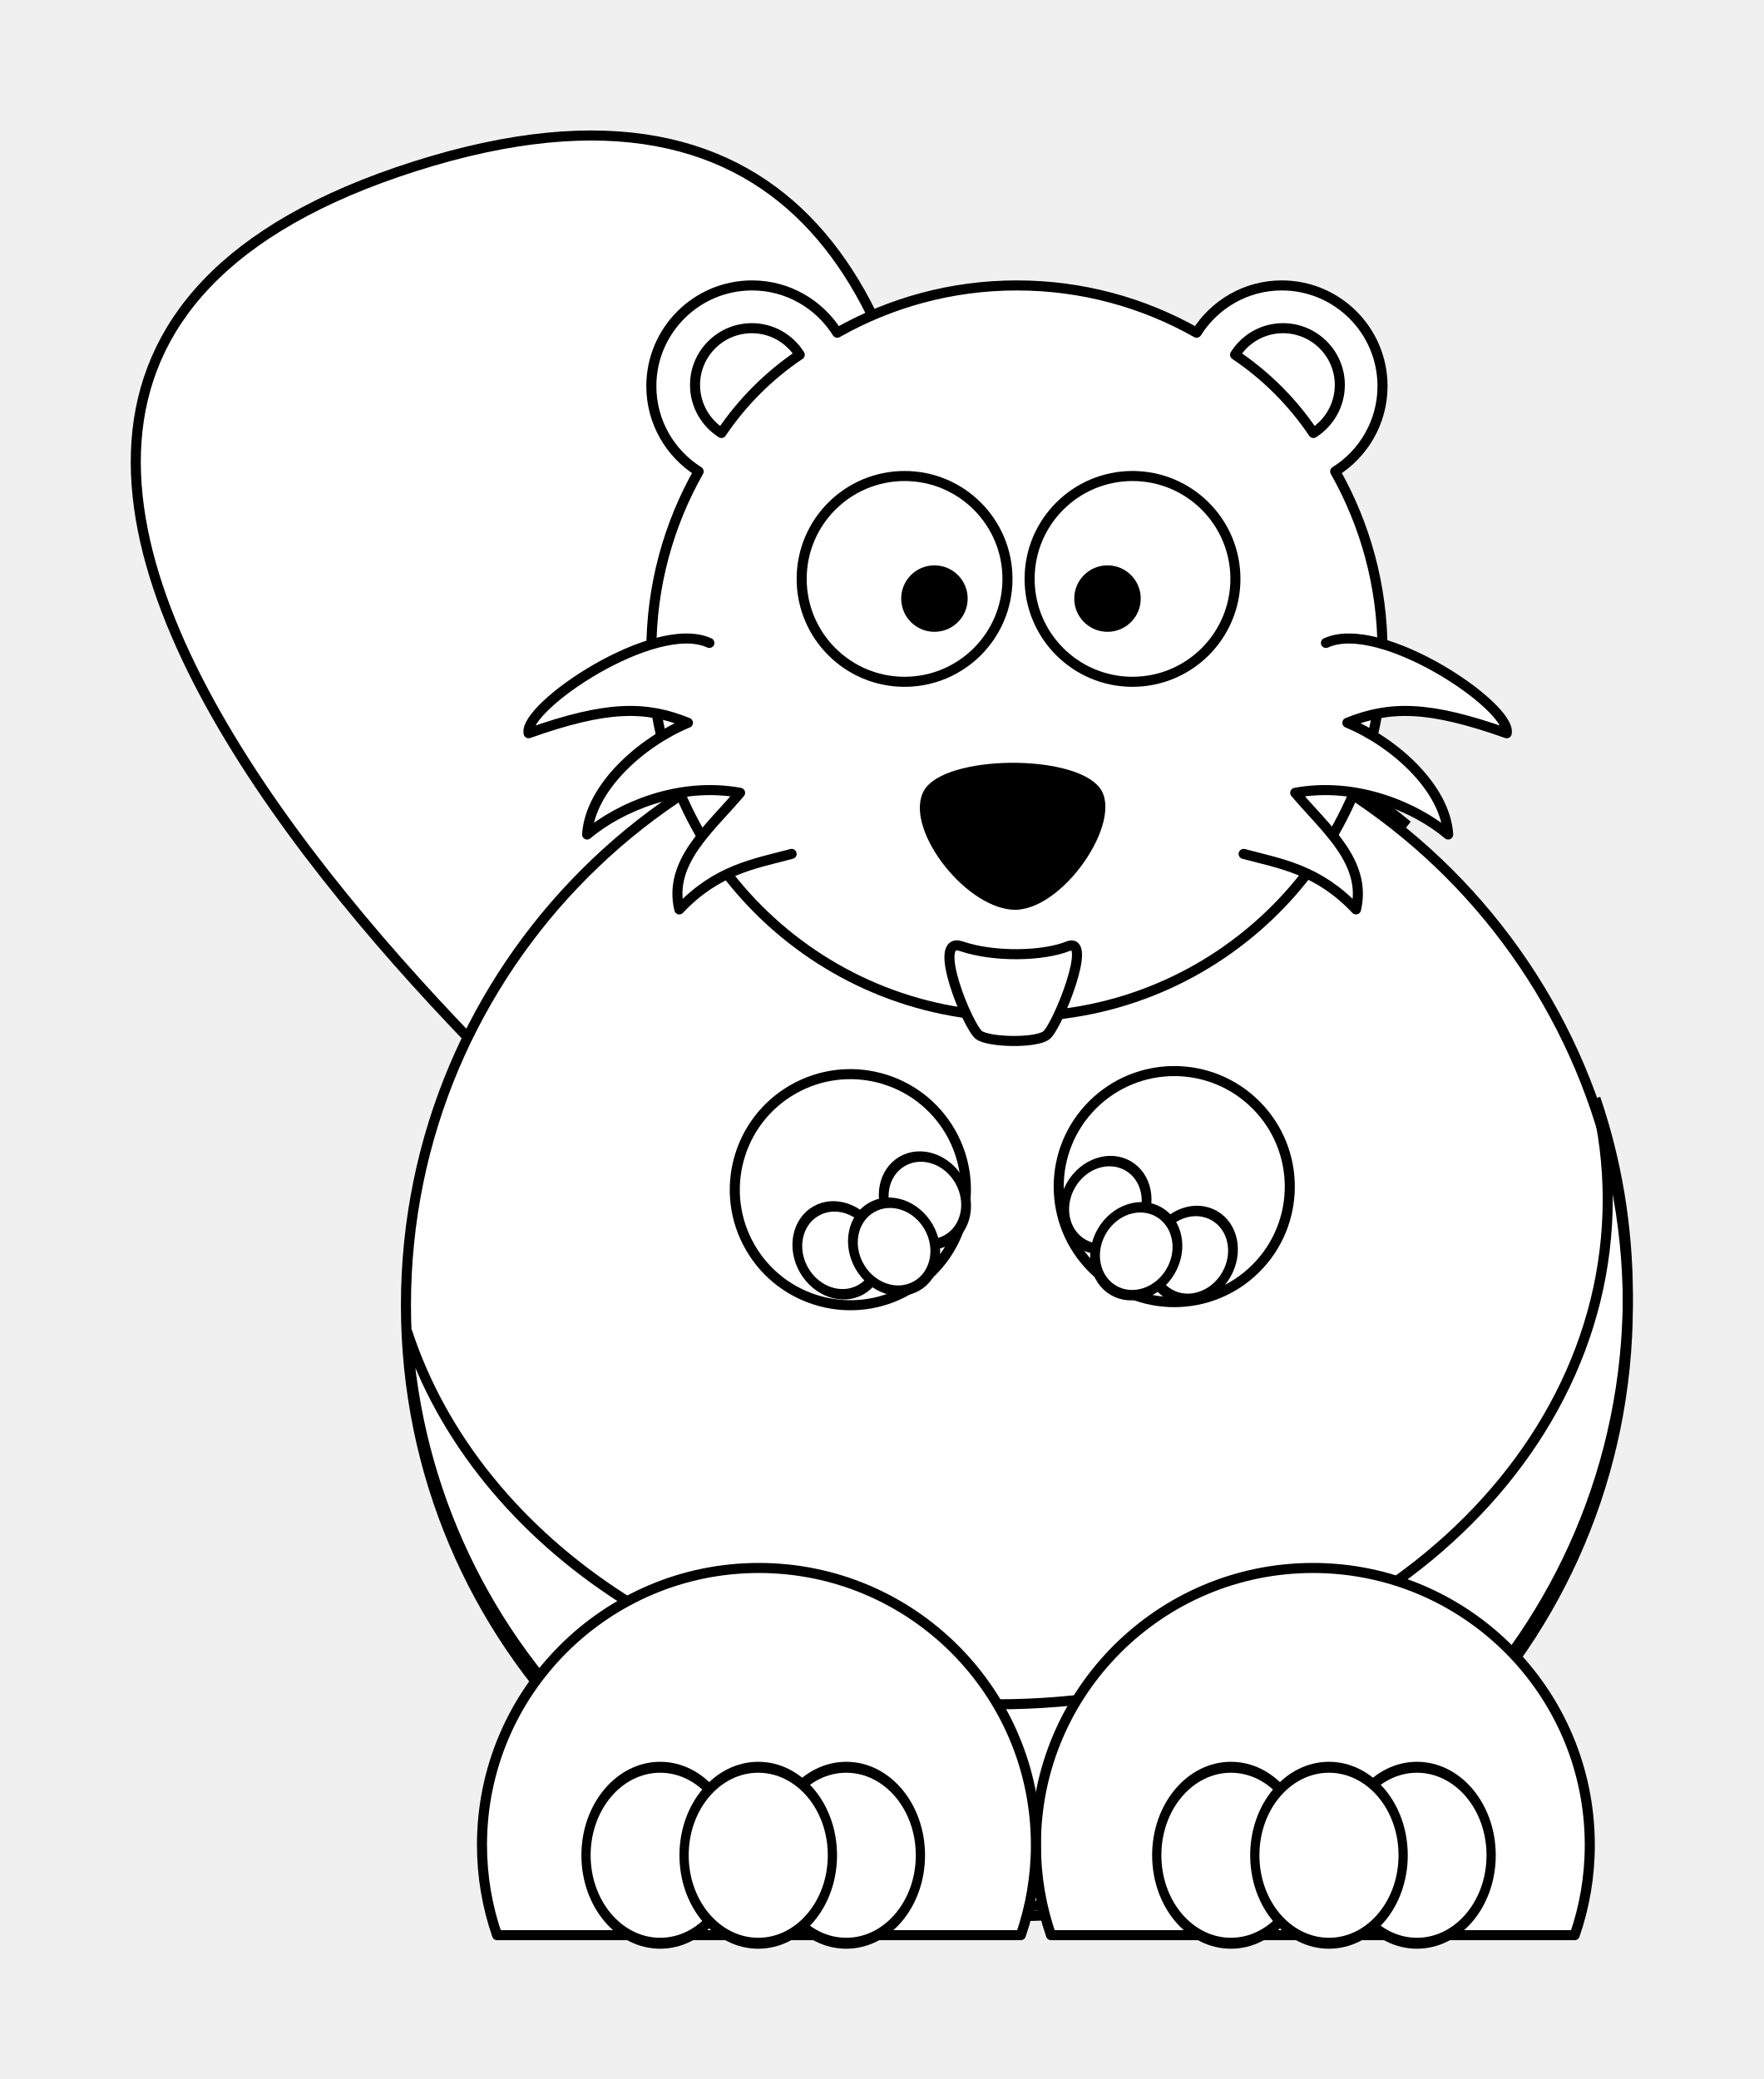
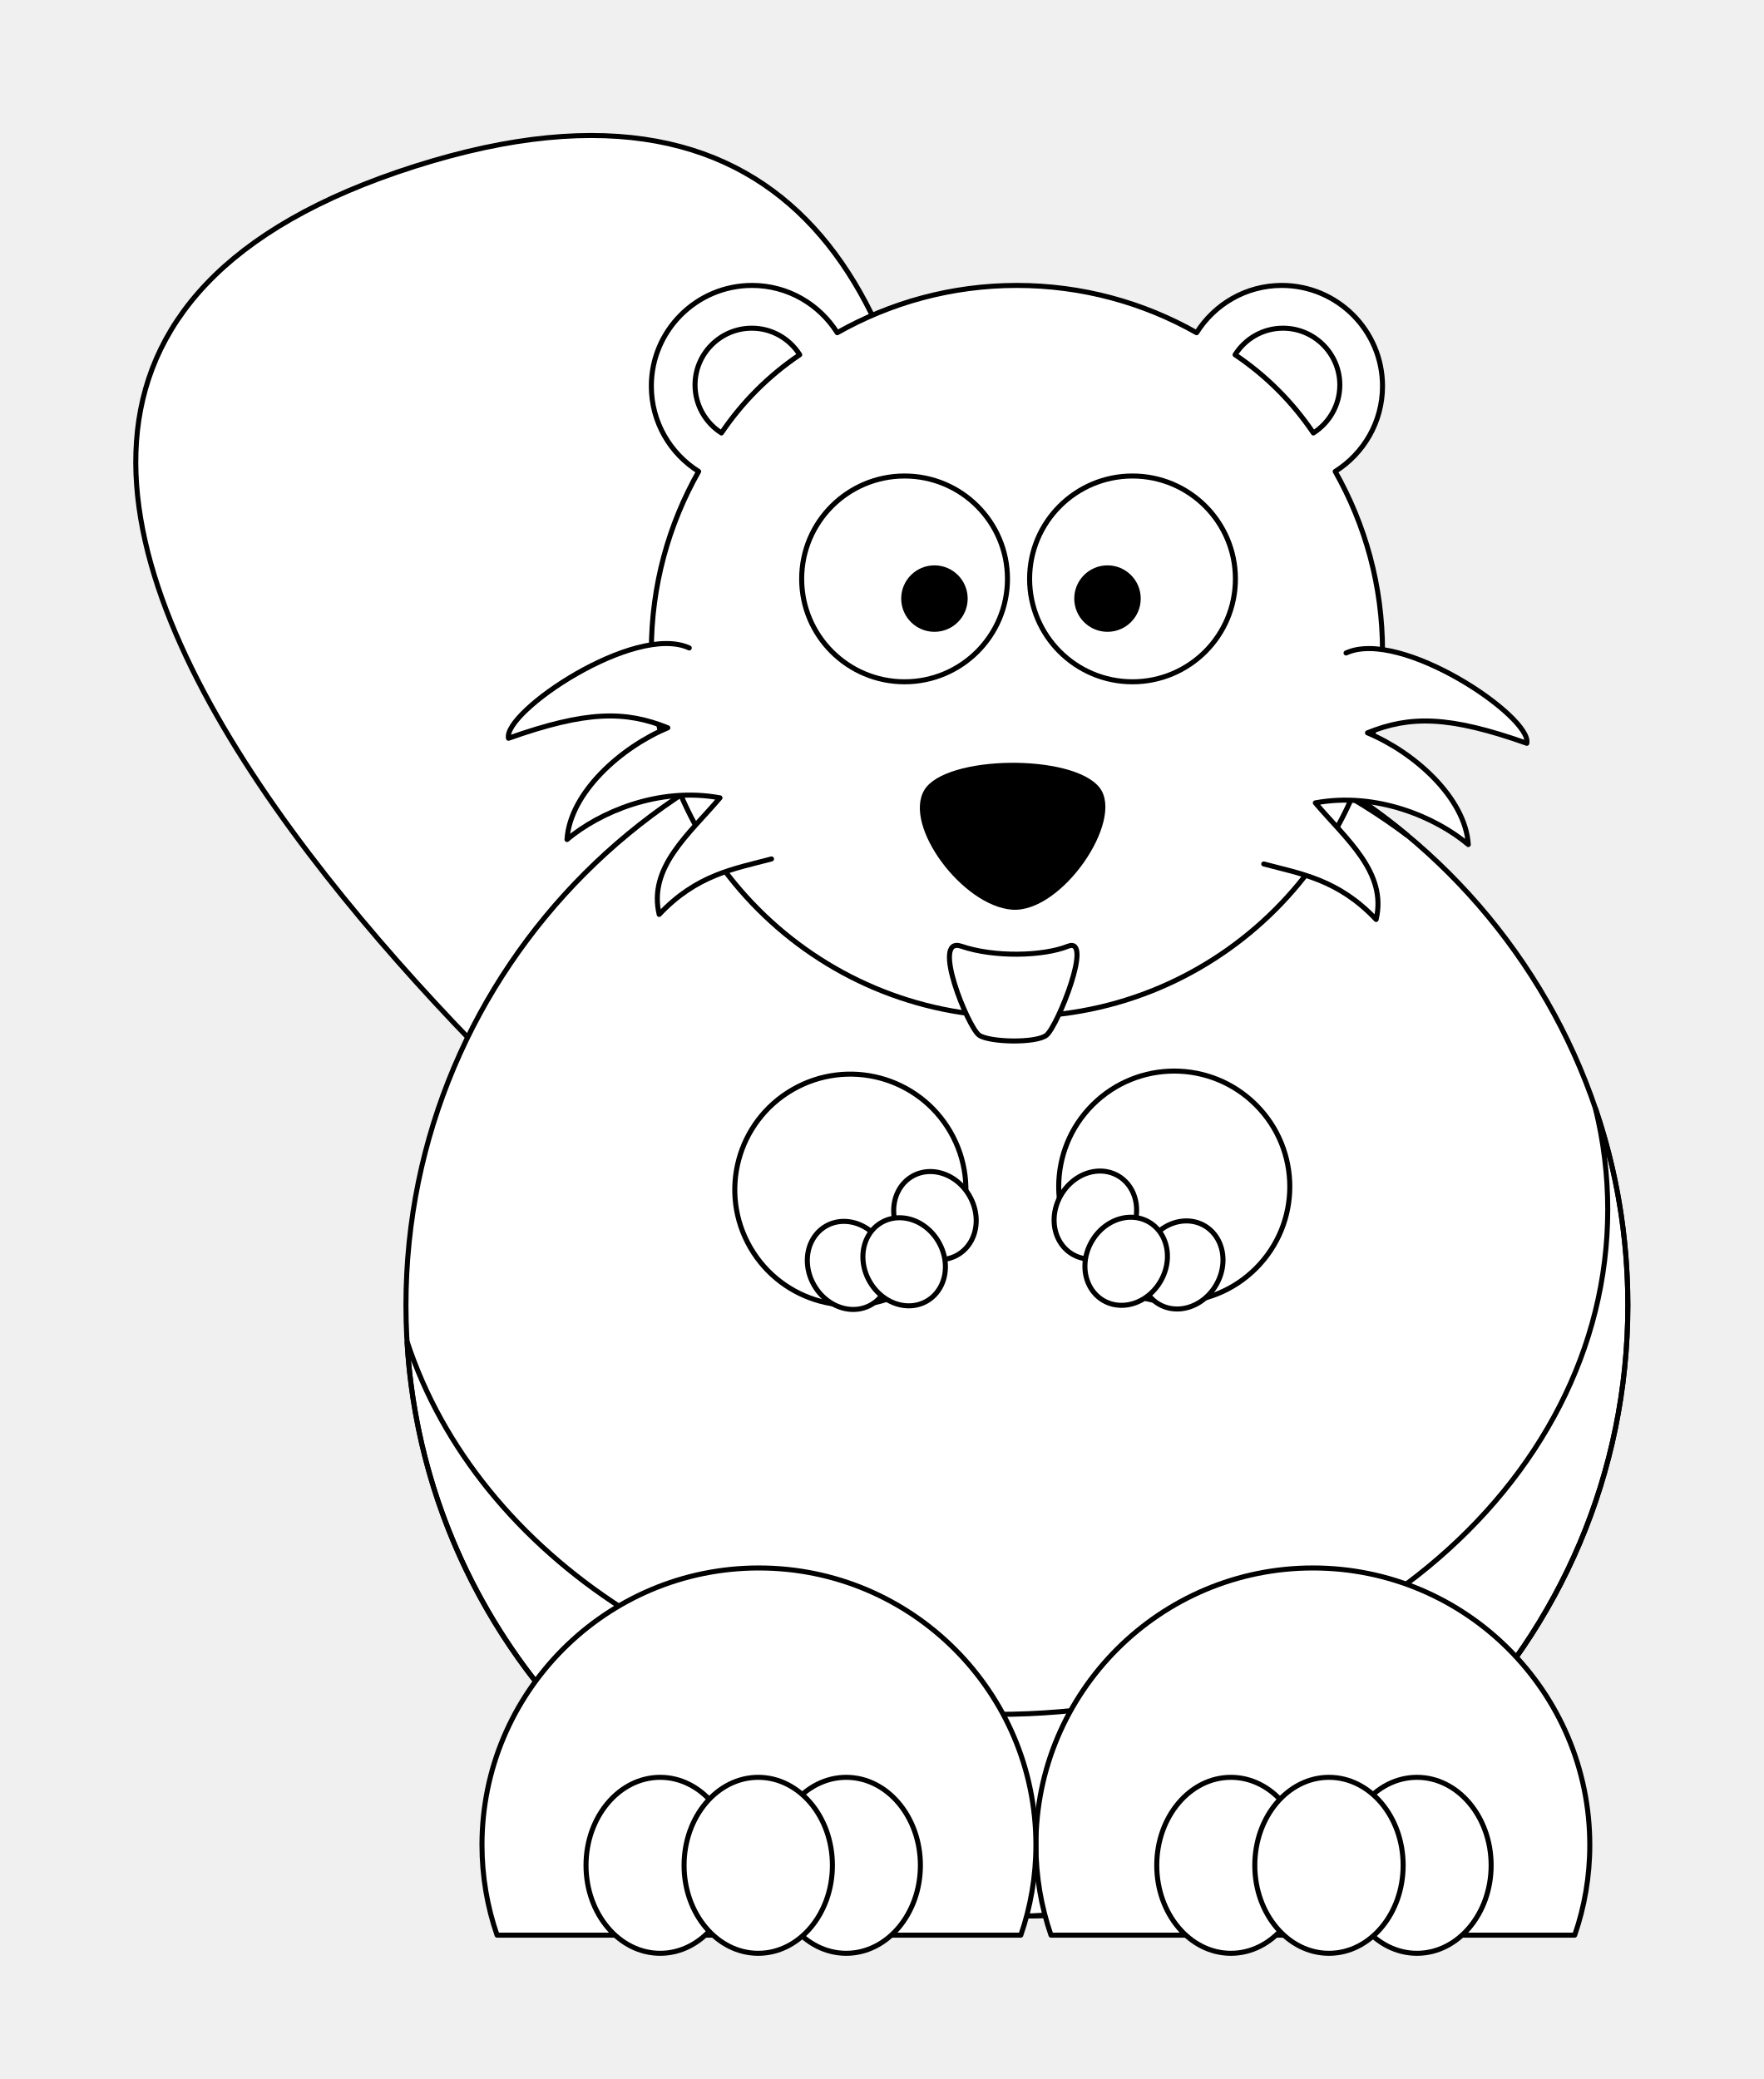
<svg xmlns="http://www.w3.org/2000/svg" id="svg2" viewBox="0 0 701.462 826.988" version="1.0" width="701.462" height="826.988">
  <defs id="defs42" />
  <g id="layer1" transform="matrix(2,0,0,2,-326.4563,-604.732)">
-     <path id="path3223" style="fill:#ffffff;fill-rule:evenodd;stroke:#000000;stroke-width:2;stroke-linejoin:round;fill-opacity:1;stroke-miterlimit:4;stroke-dasharray:none" d="m 305.14,553.93 c 0,0 -212.64,-169.77 -59.4,-218.49 153.44,-48.79 93.34,210.01 93.34,210.01 z" />
-     <path id="path2385" style="fill:#ffffff;stroke:#000000;stroke-width:2;stroke-linecap:round;stroke-linejoin:round;fill-opacity:1;stroke-miterlimit:4;stroke-dasharray:none" d="m 513.69,561.96 a 121.5,121.5 0 1 1 -243,0 121.5,121.5 0 1 1 243,0 z" transform="translate(-26.731)" />
-     <path id="path3242" style="fill:#ffffff;fill-opacity:1;stroke-width:4.274;stroke-miterlimit:4;stroke-dasharray:none" d="m 440.04,422.84 a 49.105,49.105 0 1 1 -98.21,0 49.105,49.105 0 1 1 98.21,0 z" transform="matrix(0.46795,-6.2367e-8,6.2367e-8,0.46795,153.19,346.49)" />
-     <path id="path3276" style="fill:none;fill-opacity:0.314;stroke:#000000;stroke-width:2;stroke-miterlimit:4;stroke-dasharray:none;stroke-opacity:1" d="m 365.46,438.47 c -12.93,0 -25.38,2.04 -37.07,5.78 10.52,-2.46 21.61,-3.78 33.07,-3.78 31.43,0 60.1,9.88 81.68,26.09 -21.06,-17.54 -48.15,-28.09 -77.68,-28.09 z m 115.06,82.37 c 1.59,6.49 2.44,13.19 2.44,20.07 0,55.44 -54.44,100.43 -121.5,100.43 -56.09,0 -103.31,-31.46 -117.28,-74.18 3.72,63.72 56.62,114.31 121.28,114.31 67.06,0 121.5,-54.43 121.5,-121.5 0,-13.68 -2.26,-26.85 -6.44,-39.13 z" />
-     <path id="path2479" style="fill:#ffffff;stroke:#000000;stroke-width:2;stroke-linecap:round;stroke-linejoin:round;fill-opacity:1;stroke-miterlimit:4;stroke-dasharray:none" d="m 97.562,21.875 c -11.055,0 -20.031,8.976 -20.031,20.031 0,7.155 3.758,13.426 9.407,16.969 -5.972,10.554 -9.407,22.735 -9.407,35.719 0,40.136 32.549,72.716 72.689,72.716 40.13,0 72.72,-32.58 72.72,-72.716 0,-12.984 -3.44,-25.165 -9.41,-35.719 5.64,-3.545 9.41,-9.824 9.41,-16.969 0,-11.055 -8.98,-20.031 -20.03,-20.031 -7.15,0 -13.4,3.771 -16.94,9.406 -10.56,-5.979 -22.76,-9.406 -35.75,-9.406 -12.99,0 -25.16,3.43 -35.72,9.406 -3.55,-5.635 -9.79,-9.406 -16.938,-9.406 z" transform="translate(215.23,337.26)" />
-     <path id="path3163" style="fill:#ffffff;fill-opacity:1;stroke:#000000;stroke-width:2;stroke-linecap:round;stroke-linejoin:round;stroke-miterlimit:4;stroke-dasharray:none" d="m 424.33,614.22 c -30.4,0 -55.09,24.69 -55.09,55.09 0,6.29 1.06,12.31 3,17.94 h 104.15 c 1.95,-5.63 3,-11.65 3,-17.94 0,-30.4 -24.65,-55.09 -55.06,-55.09 z" />
-     <path id="path3165" style="fill:#ffffff;fill-opacity:1;stroke:#000000;stroke-width:2;stroke-linecap:round;stroke-linejoin:round;stroke-miterlimit:4;stroke-dasharray:none" d="m 314.14,614.22 c -30.4,0 -55.06,24.69 -55.06,55.09 0,6.29 1.06,12.31 3,17.94 h 104.16 c 1.94,-5.63 3,-11.65 3,-17.94 0,-30.4 -24.69,-55.09 -55.1,-55.09 z" />
-     <path id="path3177" style="fill:#ffffff;stroke:#000000;stroke-width:0.923;stroke-linecap:round;stroke-linejoin:round;stroke-miterlimit:4;stroke-dasharray:none" d="m 371.42,413.4 a 9.445,9.445 0 1 1 -18.89,0 9.445,9.445 0 1 1 18.89,0 z" transform="matrix(2.1667,0,0,2.1667,-441.17,-478.21)" />
-     <path id="path3179" style="fill:#ffffff;stroke:#000000;stroke-width:0.923;stroke-linecap:round;stroke-linejoin:round;stroke-miterlimit:4;stroke-dasharray:none" d="m 371.42,413.4 a 9.445,9.445 0 1 1 -18.89,0 9.445,9.445 0 1 1 18.89,0 z" transform="matrix(2.1667,0,0,2.1667,-395.84,-478.21)" />
-     <path id="path3183" style="fill:#000000;stroke-width:2;stroke-miterlimit:4;stroke-dasharray:none" d="m 377.08,426.93 a 6.61,6.61 0 1 1 -13.22,0 6.61,6.61 0 1 1 13.22,0 z" transform="translate(13.006,-5.5105)" />
-     <path id="path3192" style="fill:#000000;fill-rule:evenodd;stroke-width:2;stroke-miterlimit:4;stroke-dasharray:none" d="m 347.04,459.51 c 4.14,-6.99 29.55,-7.32 34.87,-0.48 5.04,6.51 -7.58,25.02 -17.44,24.26 -9.82,-0.75 -21.66,-16.65 -17.43,-23.78 z" />
-     <path id="path3220" style="fill:#ffffff;stroke:#000000;stroke-width:2.178;stroke-linecap:round;stroke-linejoin:round;fill-opacity:1;stroke-miterlimit:4;stroke-dasharray:none" d="m 354,671.86 a 17.5,17.5 0 1 1 -35,0 17.5,17.5 0 1 1 35,0 z" transform="matrix(0.84286,0,0,1,10.898,-0.5)" />
-     <path id="path3224" style="fill:#ffffff;stroke:#000000;stroke-width:2.178;stroke-linecap:round;stroke-linejoin:round;fill-opacity:1;stroke-miterlimit:4;stroke-dasharray:none" d="m 354,671.86 a 17.5,17.5 0 1 1 -35,0 17.5,17.5 0 1 1 35,0 z" transform="matrix(0.84286,0,0,1,47.898,-0.5)" />
-     <path id="path3222" style="fill:#ffffff;stroke:#000000;stroke-width:2.178;stroke-linecap:round;stroke-linejoin:round;fill-opacity:1;stroke-miterlimit:4;stroke-dasharray:none" d="m 354,671.86 a 17.5,17.5 0 1 1 -35,0 17.5,17.5 0 1 1 35,0 z" transform="matrix(0.84286,0,0,1,30.398,-0.5)" />
-     <path id="path3226" style="fill:#ffffff;stroke:#000000;stroke-width:2.178;stroke-linecap:round;stroke-linejoin:round;fill-opacity:1;stroke-miterlimit:4;stroke-dasharray:none" d="m 354,671.86 a 17.5,17.5 0 1 1 -35,0 17.5,17.5 0 1 1 35,0 z" transform="matrix(0.84286,0,0,1,124.4,-0.5)" />
-     <path id="path3228" style="fill:#ffffff;stroke:#000000;stroke-width:2.178;stroke-linecap:round;stroke-linejoin:round;fill-opacity:1;stroke-miterlimit:4;stroke-dasharray:none" d="m 354,671.86 a 17.5,17.5 0 1 1 -35,0 17.5,17.5 0 1 1 35,0 z" transform="matrix(0.84286,0,0,1,161.4,-0.5)" />
-     <path id="path3230" style="fill:#ffffff;stroke:#000000;stroke-width:2.178;stroke-linecap:round;stroke-linejoin:round;fill-opacity:1;stroke-miterlimit:4;stroke-dasharray:none" d="m 354,671.86 a 17.5,17.5 0 1 1 -35,0 17.5,17.5 0 1 1 35,0 z" transform="matrix(0.84286,0,0,1,143.9,-0.5)" />
-     <path id="path3244" style="fill:#ffffff;fill-opacity:1;stroke-width:4.274;stroke-miterlimit:4;stroke-dasharray:none" d="m 440.04,422.84 a 49.105,49.105 0 1 1 -98.21,0 49.105,49.105 0 1 1 98.21,0 z" transform="matrix(0.452,0.12111,-0.12111,0.452,275.32,305.01)" />
-     <path id="path3159" style="fill:#ffffff;stroke:#000000;stroke-width:4.274;stroke-linecap:round;stroke-linejoin:round;fill-opacity:1;stroke-miterlimit:4;stroke-dasharray:none" d="m 440.04,422.84 a 49.105,49.105 0 1 1 -98.21,0 49.105,49.105 0 1 1 98.21,0 z" transform="matrix(0.40526,-0.23397,0.23397,0.40526,74.975,459.09)" />
-     <path id="path3161" style="fill:#ffffff;stroke:#000000;stroke-width:4.274;stroke-linecap:round;stroke-linejoin:round;fill-opacity:1;stroke-miterlimit:4;stroke-dasharray:none" d="m 440.04,422.84 a 49.105,49.105 0 1 1 -98.21,0 49.105,49.105 0 1 1 98.21,0 z" transform="matrix(0.33089,0.33089,-0.33089,0.33089,407.31,269.1)" />
-     <path id="path3264" style="fill:#ffffff;stroke:#000000;stroke-width:4.149;stroke-linecap:round;stroke-linejoin:round;fill-opacity:1;stroke-miterlimit:4;stroke-dasharray:none" d="m 354,671.86 a 17.5,17.5 0 1 1 -35,0 17.5,17.5 0 1 1 35,0 z" transform="matrix(0.39134,-0.22594,0.25714,0.44538,25.537,327.84)" />
-     <path id="path3266" style="fill:#ffffff;stroke:#000000;stroke-width:4.149;stroke-linecap:round;stroke-linejoin:round;fill-opacity:1;stroke-miterlimit:4;stroke-dasharray:none" d="m 354,671.86 a 17.5,17.5 0 1 1 -35,0 17.5,17.5 0 1 1 35,0 z" transform="matrix(0.39134,-0.22594,0.25714,0.44538,42.716,317.93)" />
-     <path id="path3268" style="fill:#ffffff;stroke:#000000;stroke-width:4.149;stroke-linecap:round;stroke-linejoin:round;fill-opacity:1;stroke-miterlimit:4;stroke-dasharray:none" d="m 354,671.86 a 17.5,17.5 0 1 1 -35,0 17.5,17.5 0 1 1 35,0 z" transform="matrix(0.39134,-0.22594,0.25714,0.44538,36.591,327.12)" />
-     <path id="path3270" style="fill:#ffffff;stroke:#000000;stroke-width:4.149;stroke-linecap:round;stroke-linejoin:round;fill-opacity:1;stroke-miterlimit:4;stroke-dasharray:none" d="m 354,671.86 a 17.5,17.5 0 1 1 -35,0 17.5,17.5 0 1 1 35,0 z" transform="matrix(-0.39134,-0.22594,-0.25714,0.44538,704.69,328.75)" />
-     <path id="path3272" style="fill:#ffffff;stroke:#000000;stroke-width:4.149;stroke-linecap:round;stroke-linejoin:round;fill-opacity:1;stroke-miterlimit:4;stroke-dasharray:none" d="m 354,671.86 a 17.5,17.5 0 1 1 -35,0 17.5,17.5 0 1 1 35,0 z" transform="matrix(-0.39134,-0.22594,-0.25714,0.44538,687.51,318.83)" />
-     <path id="path3274" style="fill:#ffffff;stroke:#000000;stroke-width:4.149;stroke-linecap:round;stroke-linejoin:round;fill-opacity:1;stroke-miterlimit:4;stroke-dasharray:none" d="m 354,671.86 a 17.5,17.5 0 1 1 -35,0 17.5,17.5 0 1 1 35,0 z" transform="matrix(-0.39134,-0.22594,-0.25714,0.44538,693.64,328.02)" />
-     <path id="path2483" style="fill:#ffffff;stroke:#000000;stroke-width:2;stroke-linecap:round;stroke-linejoin:round;fill-opacity:1;stroke-miterlimit:4;stroke-dasharray:none" d="m 418.38,367.64 c -4.02,0 -7.53,2.11 -9.53,5.28 6.15,4.13 11.44,9.42 15.57,15.56 3.15,-2 5.26,-5.54 5.26,-9.55 0,-6.23 -5.07,-11.29 -11.3,-11.29 z" />
-     <path id="path2515" style="fill:#000000;stroke-width:2;stroke-miterlimit:4;stroke-dasharray:none" d="m 377.08,426.93 a 6.61,6.61 0 1 1 -13.22,0 6.61,6.61 0 1 1 13.22,0 z" transform="translate(-21.409,-5.5105)" />
-     <path id="path2523" style="fill:#ffffff;stroke:#000000;stroke-width:2;stroke-linecap:round;stroke-linejoin:round;fill-opacity:1;stroke-miterlimit:4;stroke-dasharray:none" d="m 312.75,367.64 c 4.01,0 7.52,2.11 9.52,5.28 -6.14,4.13 -11.43,9.42 -15.57,15.56 -3.15,-2 -5.25,-5.54 -5.25,-9.55 0,-6.23 5.06,-11.29 11.3,-11.29 z" />
-     <path id="path2413" style="fill:#ffffff;fill-rule:evenodd;stroke:#000000;stroke-width:2;stroke-linecap:round;stroke-linejoin:round;stroke-opacity:1;fill-opacity:1;stroke-miterlimit:4;stroke-dasharray:none" d="m 426.92,430.24 c 10.87,-5 37.02,12.72 35.95,17.96 -15.52,-5.5 -23.21,-5.51 -31.69,-2.08 9.29,3.86 19.46,12.9 20.05,22.22 -6.45,-5.43 -18.31,-10.54 -30.42,-8.29 6.08,7.18 14.31,13.78 12.09,23.19 -7.52,-7.97 -14.93,-9.06 -22.35,-11.04" />
-     <path id="path3197" style="fill:#ffffff;fill-rule:evenodd;stroke:#000000;stroke-width:2;stroke-linecap:round;stroke-linejoin:round;stroke-opacity:1;fill-opacity:1;stroke-miterlimit:4;stroke-dasharray:none" d="m 304.3,430.24 c -10.87,-5 -37.02,12.72 -35.95,17.96 15.52,-5.5 23.21,-5.51 31.69,-2.08 -9.29,3.86 -19.46,12.9 -20.05,22.22 6.45,-5.43 18.31,-10.54 30.42,-8.29 -6.08,7.18 -14.31,13.78 -12.09,23.19 7.52,-7.97 14.92,-9.06 22.34,-11.04" />
-     <path id="path3225" style="fill:#ffffff;fill-rule:evenodd;stroke:#000000;stroke-width:2;stroke-linejoin:round;fill-opacity:1;stroke-miterlimit:4;stroke-dasharray:none" d="m 354.39,490.56 c 6.53,2.23 16.23,2 21.22,0.01 5.12,-2.05 -2.05,15.86 -4.25,17.67 -2.01,1.66 -11.42,1.45 -13.43,0 -2.17,-1.56 -9.64,-19.76 -3.54,-17.68 z" />
+     <path id="path3223" style="fill:#ffffff;fill-rule:evenodd;stroke:#000000;stroke-width:1;stroke-linejoin:round;fill-opacity:1;stroke-miterlimit:4;stroke-dasharray:none" d="m 305.14,553.93 c 0,0 -212.64,-169.77 -59.4,-218.49 153.44,-48.79 93.34,210.01 93.34,210.01 z" />
+     <path id="path2385" style="fill:#ffffff;stroke:#000000;stroke-width:1;stroke-linecap:round;stroke-linejoin:round;fill-opacity:1;stroke-miterlimit:4;stroke-dasharray:none" d="m 513.69,561.96 a 121.5,121.5 0 1 1 -243,0 121.5,121.5 0 1 1 243,0 z" transform="translate(-26.731)" />
+     <path id="path3242" style="fill:#ffffff;fill-opacity:1;stroke-width:2.137;stroke-miterlimit:4;stroke-dasharray:none" d="m 440.04,422.84 a 49.105,49.105 0 1 1 -98.21,0 49.105,49.105 0 1 1 98.21,0 z" transform="matrix(0.46795,-6.2367e-8,6.2367e-8,0.46795,153.19,346.49)" />
+     <path id="path3276" style="fill:none;fill-opacity:0.314;stroke:#000000;stroke-width:1;stroke-miterlimit:4;stroke-dasharray:none;stroke-opacity:1" d="m 365.46,440.47 c -12.93,0 -25.38,2.04 -37.07,5.78 10.52,-2.46 21.61,-3.78 33.07,-3.78 31.43,0 60.1,9.88 81.68,26.09 -21.06,-17.54 -48.15,-28.09 -77.68,-28.09 z m 115.06,82.37 c 1.59,6.49 2.44,13.19 2.44,20.07 0,55.44 -54.44,100.43 -121.5,100.43 -56.09,0 -103.31,-31.46 -117.28,-74.18 1.453,24.896 10.414,47.787 24.651,66.44 22.201,29.089 57.232,47.87 96.629,47.87 67.06,0 121.5,-54.43 121.5,-121.5 0,-13.68 -2.26,-26.85 -6.44,-39.13 z" />
+     <path id="path2479" style="fill:#ffffff;fill-opacity:1;stroke:#000000;stroke-width:1;stroke-linecap:round;stroke-linejoin:round;stroke-miterlimit:4;stroke-dasharray:none" d="m 312.792,359.135 c -11.055,0 -20.031,8.976 -20.031,20.031 0,7.155 3.758,13.426 9.407,16.969 -5.972,10.554 -9.407,22.735 -9.407,35.719 0,40.136 32.549,72.716 72.689,72.716 40.13,0 72.72,-32.58 72.72,-72.716 0,-12.984 -3.44,-25.165 -9.41,-35.719 5.64,-3.545 9.41,-9.824 9.41,-16.969 0,-11.055 -8.98,-20.031 -20.03,-20.031 -7.15,0 -13.4,3.771 -16.94,9.406 -10.56,-5.979 -22.76,-9.406 -35.75,-9.406 -12.99,0 -25.16,3.43 -35.72,9.406 -3.55,-5.635 -9.79,-9.406 -16.938,-9.406 z" />
+     <path id="path3163" style="fill:#ffffff;fill-opacity:1;stroke:#000000;stroke-width:1;stroke-linecap:round;stroke-linejoin:round;stroke-miterlimit:4;stroke-dasharray:none" d="m 424.33,614.22 c -30.4,0 -55.09,24.69 -55.09,55.09 0,6.29 1.06,12.31 3,17.94 h 104.15 c 1.95,-5.63 3,-11.65 3,-17.94 0,-30.4 -24.65,-55.09 -55.06,-55.09 z" />
+     <path id="path3165" style="fill:#ffffff;fill-opacity:1;stroke:#000000;stroke-width:1;stroke-linecap:round;stroke-linejoin:round;stroke-miterlimit:4;stroke-dasharray:none" d="m 314.14,614.22 c -30.4,0 -55.06,24.69 -55.06,55.09 0,6.29 1.06,12.31 3,17.94 h 104.16 c 1.94,-5.63 3,-11.65 3,-17.94 0,-30.4 -24.69,-55.09 -55.1,-55.09 z" />
+     <path id="path3177" style="fill:#ffffff;stroke:#000000;stroke-width:0.462;stroke-linecap:round;stroke-linejoin:round;stroke-miterlimit:4;stroke-dasharray:none" d="m 371.42,413.4 a 9.445,9.445 0 1 1 -18.89,0 9.445,9.445 0 1 1 18.89,0 z" transform="matrix(2.1667,0,0,2.1667,-441.17,-478.21)" />
+     <path id="path3179" style="fill:#ffffff;stroke:#000000;stroke-width:0.462;stroke-linecap:round;stroke-linejoin:round;stroke-miterlimit:4;stroke-dasharray:none" d="m 371.42,413.4 a 9.445,9.445 0 1 1 -18.89,0 9.445,9.445 0 1 1 18.89,0 z" transform="matrix(2.1667,0,0,2.1667,-395.84,-478.21)" />
+     <path id="path3183" style="fill:#000000;stroke-width:1;stroke-miterlimit:4;stroke-dasharray:none" d="m 377.08,426.93 a 6.61,6.61 0 1 1 -13.22,0 6.61,6.61 0 1 1 13.22,0 z" transform="translate(13.006,-5.5105)" />
+     <path id="path3192" style="fill:#000000;fill-rule:evenodd;stroke-width:1;stroke-miterlimit:4;stroke-dasharray:none" d="m 347.04,459.51 c 4.14,-6.99 29.55,-7.32 34.87,-0.48 5.04,6.51 -7.58,25.02 -17.44,24.26 -9.82,-0.75 -21.66,-16.65 -17.43,-23.78 z" />
+     <path id="path3220" style="fill:#ffffff;fill-opacity:1;stroke:#000000;stroke-width:1;stroke-linecap:round;stroke-linejoin:round;stroke-miterlimit:4;stroke-dasharray:none" d="m 309.27,673.36 a 14.75,17.5 0 1 1 -29.5,0 14.75,17.5 0 1 1 29.5,0 z" />
+     <path id="path3224" style="fill:#ffffff;fill-opacity:1;stroke:#000000;stroke-width:1;stroke-linecap:round;stroke-linejoin:round;stroke-miterlimit:4;stroke-dasharray:none" d="m 346.27,673.36 a 14.75,17.5 0 1 1 -29.5,0 14.75,17.5 0 1 1 29.5,0 z" />
+     <path id="path3222" style="fill:#ffffff;fill-opacity:1;stroke:#000000;stroke-width:1;stroke-linecap:round;stroke-linejoin:round;stroke-miterlimit:4;stroke-dasharray:none" d="m 328.77,673.36 a 14.75,17.5 0 1 1 -29.5,0 14.75,17.5 0 1 1 29.5,0 z" />
+     <path id="path3226" style="fill:#ffffff;fill-opacity:1;stroke:#000000;stroke-width:1;stroke-linecap:round;stroke-linejoin:round;stroke-miterlimit:4;stroke-dasharray:none" d="m 422.772,673.36 a 14.75,17.5 0 1 1 -29.5,0 14.75,17.5 0 1 1 29.5,0 z" />
+     <path id="path3228" style="fill:#ffffff;fill-opacity:1;stroke:#000000;stroke-width:1;stroke-linecap:round;stroke-linejoin:round;stroke-miterlimit:4;stroke-dasharray:none" d="m 459.772,673.36 a 14.75,17.5 0 1 1 -29.5,0 14.75,17.5 0 1 1 29.5,0 z" />
+     <path id="path3230" style="fill:#ffffff;fill-opacity:1;stroke:#000000;stroke-width:1;stroke-linecap:round;stroke-linejoin:round;stroke-miterlimit:4;stroke-dasharray:none" d="m 442.272,673.36 a 14.75,17.5 0 1 1 -29.5,0 14.75,17.5 0 1 1 29.5,0 z" />
+     <path id="path3244" style="fill:#ffffff;fill-opacity:1;stroke-width:2.137;stroke-miterlimit:4;stroke-dasharray:none" d="m 440.04,422.84 a 49.105,49.105 0 1 1 -98.21,0 49.105,49.105 0 1 1 98.21,0 z" transform="matrix(0.452,0.12111,-0.12111,0.452,275.32,305.01)" />
+     <path id="path3159" style="fill:#ffffff;stroke:#000000;stroke-width:2.137;stroke-linecap:round;stroke-linejoin:round;fill-opacity:1;stroke-miterlimit:4;stroke-dasharray:none" d="m 440.04,422.84 a 49.105,49.105 0 1 1 -98.21,0 49.105,49.105 0 1 1 98.21,0 z" transform="matrix(0.40526,-0.23397,0.23397,0.40526,74.975,459.09)" />
+     <path id="path3161" style="fill:#ffffff;stroke:#000000;stroke-width:2.137;stroke-linecap:round;stroke-linejoin:round;fill-opacity:1;stroke-miterlimit:4;stroke-dasharray:none" d="m 440.04,422.84 a 49.105,49.105 0 1 1 -98.21,0 49.105,49.105 0 1 1 98.21,0 z" transform="matrix(0.33089,0.33089,-0.33089,0.33089,407.31,269.1)" />
+     <path id="path3264" style="fill:#ffffff;fill-opacity:1;stroke:#000000;stroke-width:1;stroke-linecap:round;stroke-linejoin:round;stroke-miterlimit:4;stroke-dasharray:none" d="m 338.833,550.09 a 9,7.908 60 1 1 -13.697,7.908 9,7.908 60 1 1 13.697,-7.908 z" />
+     <path id="path3266" style="fill:#ffffff;fill-opacity:1;stroke:#000000;stroke-width:1;stroke-linecap:round;stroke-linejoin:round;stroke-miterlimit:4;stroke-dasharray:none" d="m 356.012,540.18 a 9,7.908 60 1 1 -13.697,7.908 9,7.908 60 1 1 13.697,-7.908 z" />
+     <path id="path3268" style="fill:#ffffff;fill-opacity:1;stroke:#000000;stroke-width:1;stroke-linecap:round;stroke-linejoin:round;stroke-miterlimit:4;stroke-dasharray:none" d="m 349.887,549.37 a 9,7.908 60 1 1 -13.697,7.908 9,7.908 60 1 1 13.697,-7.908 z" />
+     <path id="path3270" style="fill:#ffffff;fill-opacity:1;stroke:#000000;stroke-width:1;stroke-linecap:round;stroke-linejoin:round;stroke-miterlimit:4;stroke-dasharray:none" d="m 391.394,550 a 7.908,9 30 1 0 13.697,7.908 7.908,9 30 1 0 -13.697,-7.908 z" />
+     <path id="path3272" style="fill:#ffffff;fill-opacity:1;stroke:#000000;stroke-width:1;stroke-linecap:round;stroke-linejoin:round;stroke-miterlimit:4;stroke-dasharray:none" d="m 374.214,540.08 a 7.908,9 30 1 0 13.697,7.908 7.908,9 30 1 0 -13.697,-7.908 z" />
+     <path id="path3274" style="fill:#ffffff;fill-opacity:1;stroke:#000000;stroke-width:1;stroke-linecap:round;stroke-linejoin:round;stroke-miterlimit:4;stroke-dasharray:none" d="m 380.344,549.27 a 7.908,9 30 1 0 13.697,7.908 7.908,9 30 1 0 -13.697,-7.908 z" />
+     <path id="path2483" style="fill:#ffffff;stroke:#000000;stroke-width:1;stroke-linecap:round;stroke-linejoin:round;fill-opacity:1;stroke-miterlimit:4;stroke-dasharray:none" d="m 418.38,367.64 c -4.02,0 -7.53,2.11 -9.53,5.28 6.15,4.13 11.44,9.42 15.57,15.56 3.15,-2 5.26,-5.54 5.26,-9.55 0,-6.23 -5.07,-11.29 -11.3,-11.29 z" />
+     <path id="path2515" style="fill:#000000;stroke-width:1;stroke-miterlimit:4;stroke-dasharray:none" d="m 377.08,426.93 a 6.61,6.61 0 1 1 -13.22,0 6.61,6.61 0 1 1 13.22,0 z" transform="translate(-21.409,-5.5105)" />
+     <path id="path2523" style="fill:#ffffff;stroke:#000000;stroke-width:1;stroke-linecap:round;stroke-linejoin:round;fill-opacity:1;stroke-miterlimit:4;stroke-dasharray:none" d="m 312.75,367.64 c 4.01,0 7.52,2.11 9.52,5.28 -6.14,4.13 -11.43,9.42 -15.57,15.56 -3.15,-2 -5.25,-5.54 -5.25,-9.55 0,-6.23 5.06,-11.29 11.3,-11.29 z" />
+     <path id="path2413" style="fill:#ffffff;fill-opacity:1;fill-rule:evenodd;stroke:#000000;stroke-width:1;stroke-linecap:round;stroke-linejoin:round;stroke-miterlimit:4;stroke-dasharray:none;stroke-opacity:1" d="m 430.92,432.24 c 10.87,-5 37.02,12.72 35.95,17.96 -15.52,-5.5 -23.21,-5.51 -31.69,-2.08 9.29,3.86 19.46,12.9 20.05,22.22 -6.45,-5.43 -18.31,-10.54 -30.42,-8.29 6.08,7.18 14.31,13.78 12.09,23.19 -7.52,-7.97 -14.93,-9.06 -22.35,-11.04" />
+     <path id="path3197" style="fill:#ffffff;fill-opacity:1;fill-rule:evenodd;stroke:#000000;stroke-width:1;stroke-linecap:round;stroke-linejoin:round;stroke-miterlimit:4;stroke-dasharray:none;stroke-opacity:1" d="m 300.3,431.24 c -10.87,-5 -37.02,12.72 -35.95,17.96 15.52,-5.5 23.21,-5.51 31.69,-2.08 -9.29,3.86 -19.46,12.9 -20.05,22.22 6.45,-5.43 18.31,-10.54 30.42,-8.29 -6.08,7.18 -14.31,13.78 -12.09,23.19 7.52,-7.97 14.92,-9.06 22.34,-11.04" />
+     <path id="path3225" style="fill:#ffffff;fill-rule:evenodd;stroke:#000000;stroke-width:1;stroke-linejoin:round;fill-opacity:1;stroke-miterlimit:4;stroke-dasharray:none" d="m 354.39,490.56 c 6.53,2.23 16.23,2 21.22,0.01 5.12,-2.05 -2.05,15.86 -4.25,17.67 -2.01,1.66 -11.42,1.45 -13.43,0 -2.17,-1.56 -9.64,-19.76 -3.54,-17.68 z" />
  </g>
</svg>
